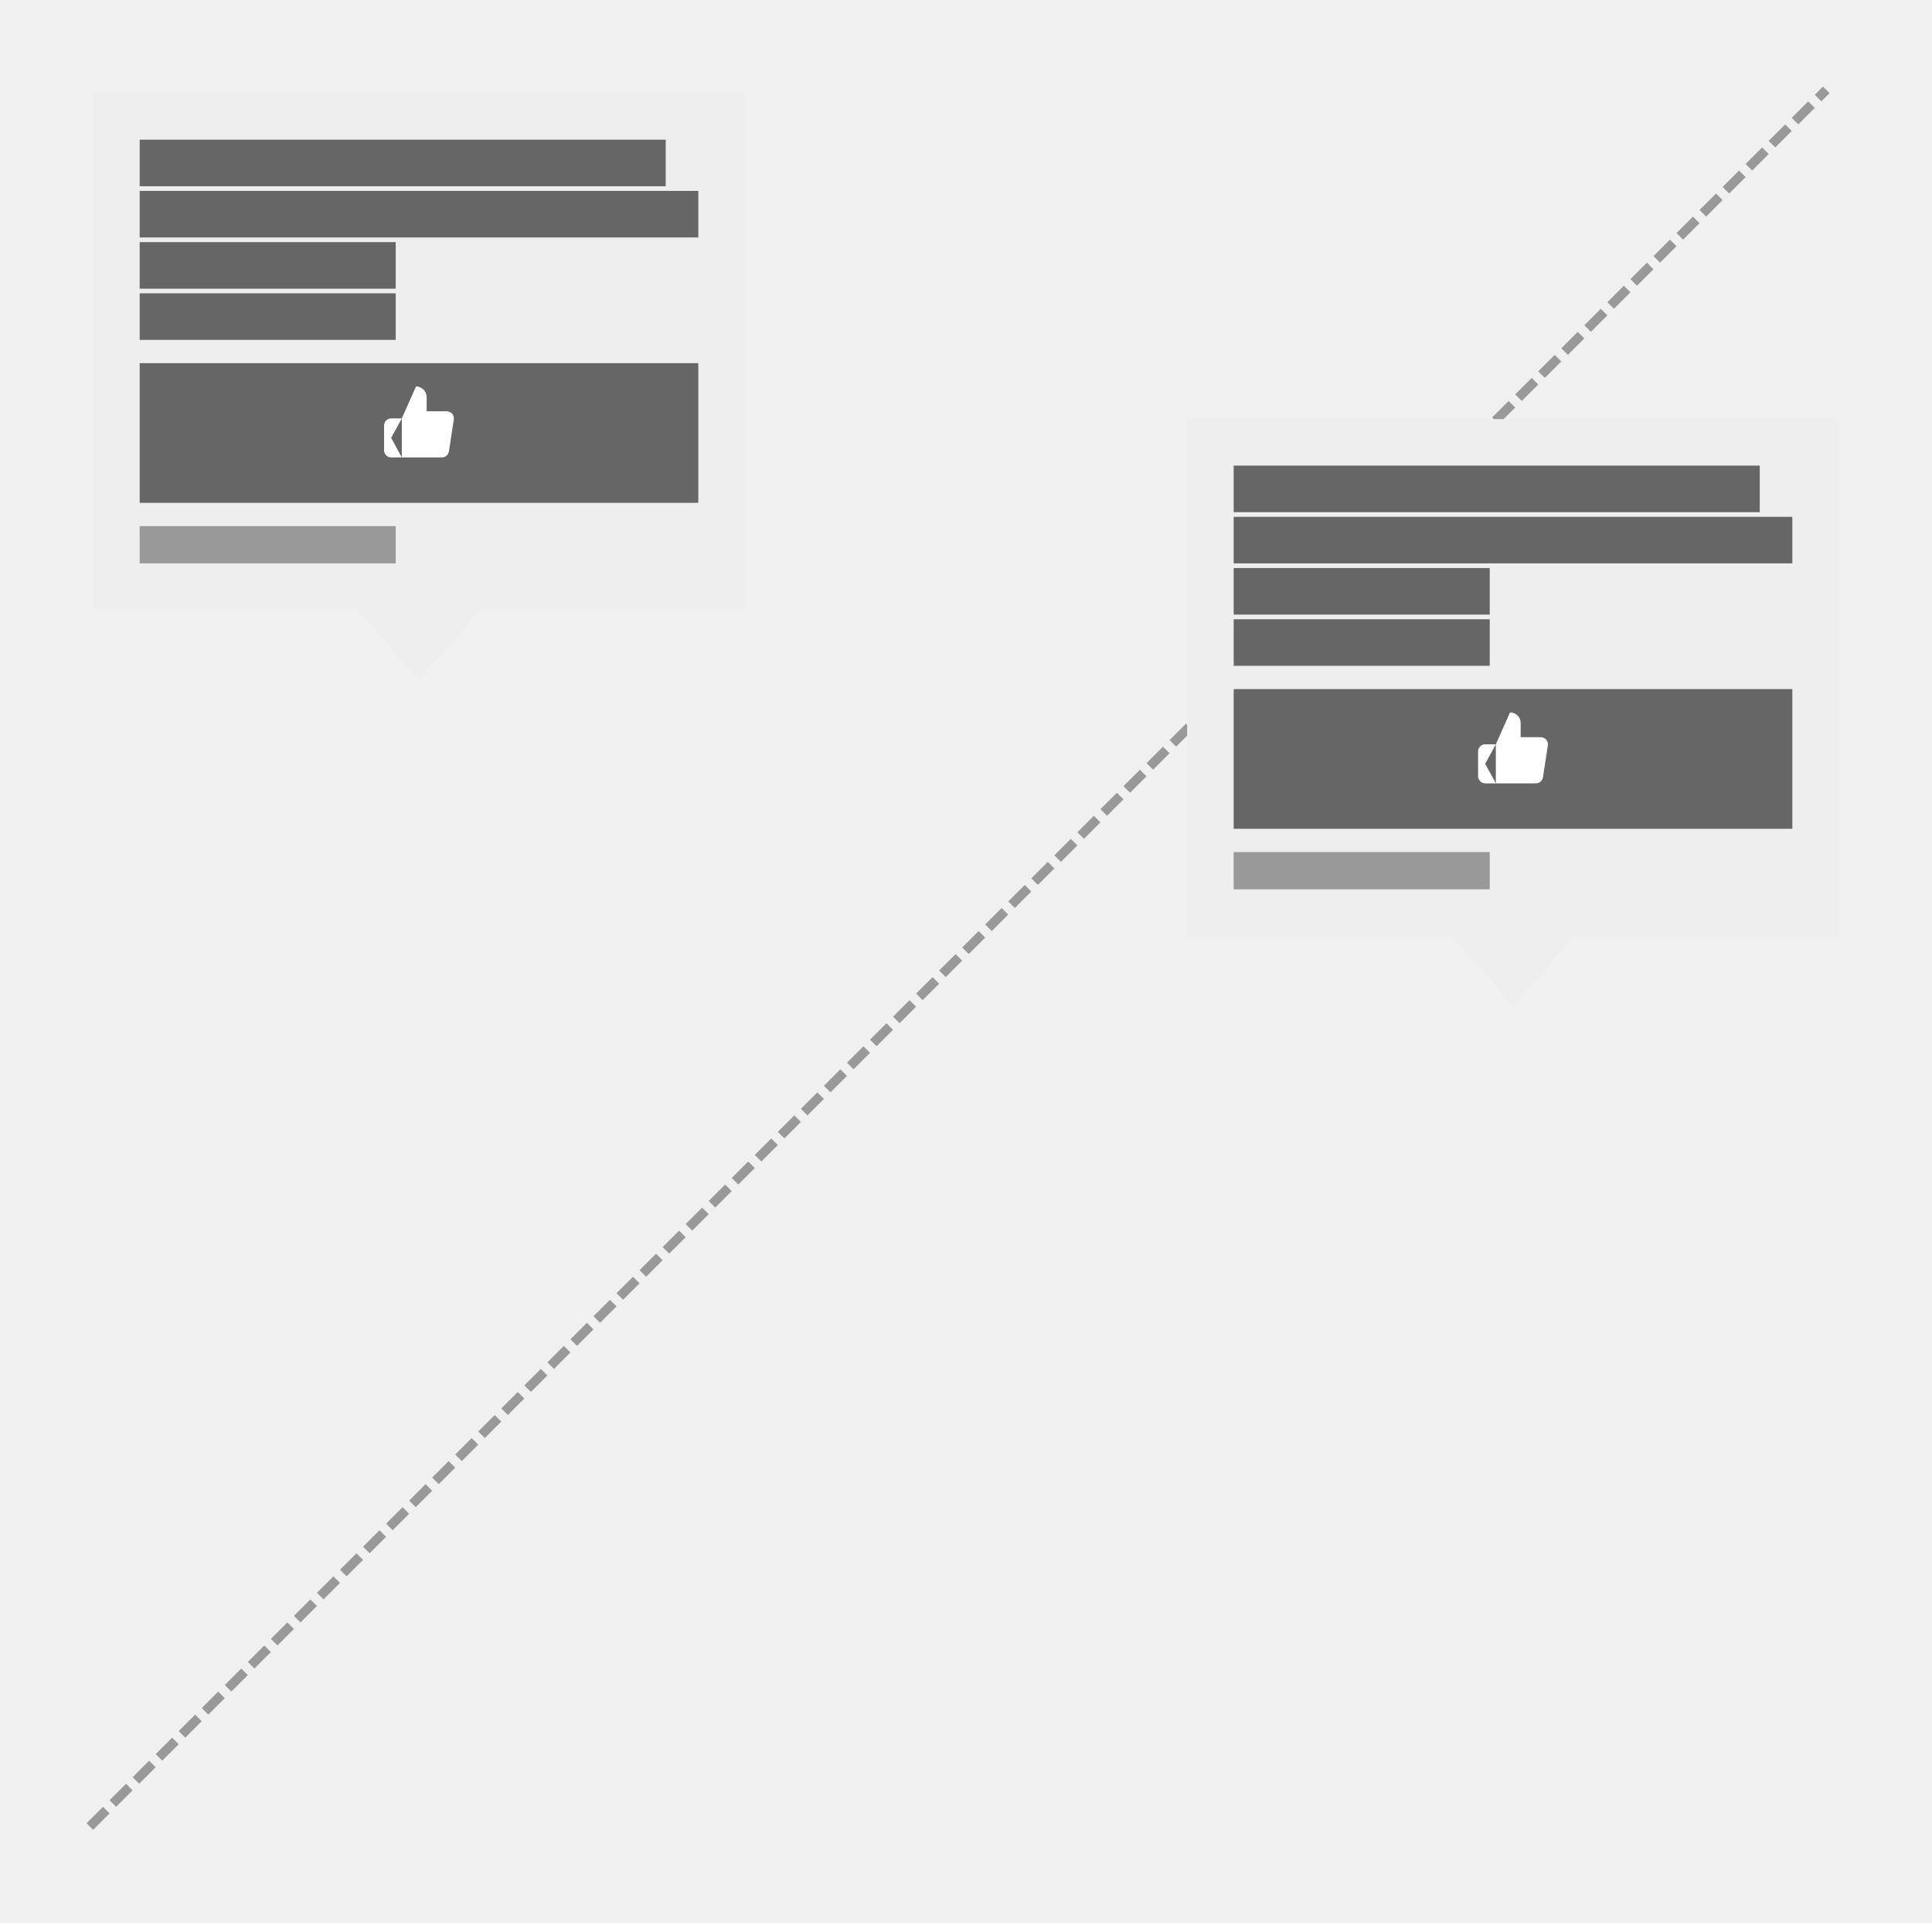
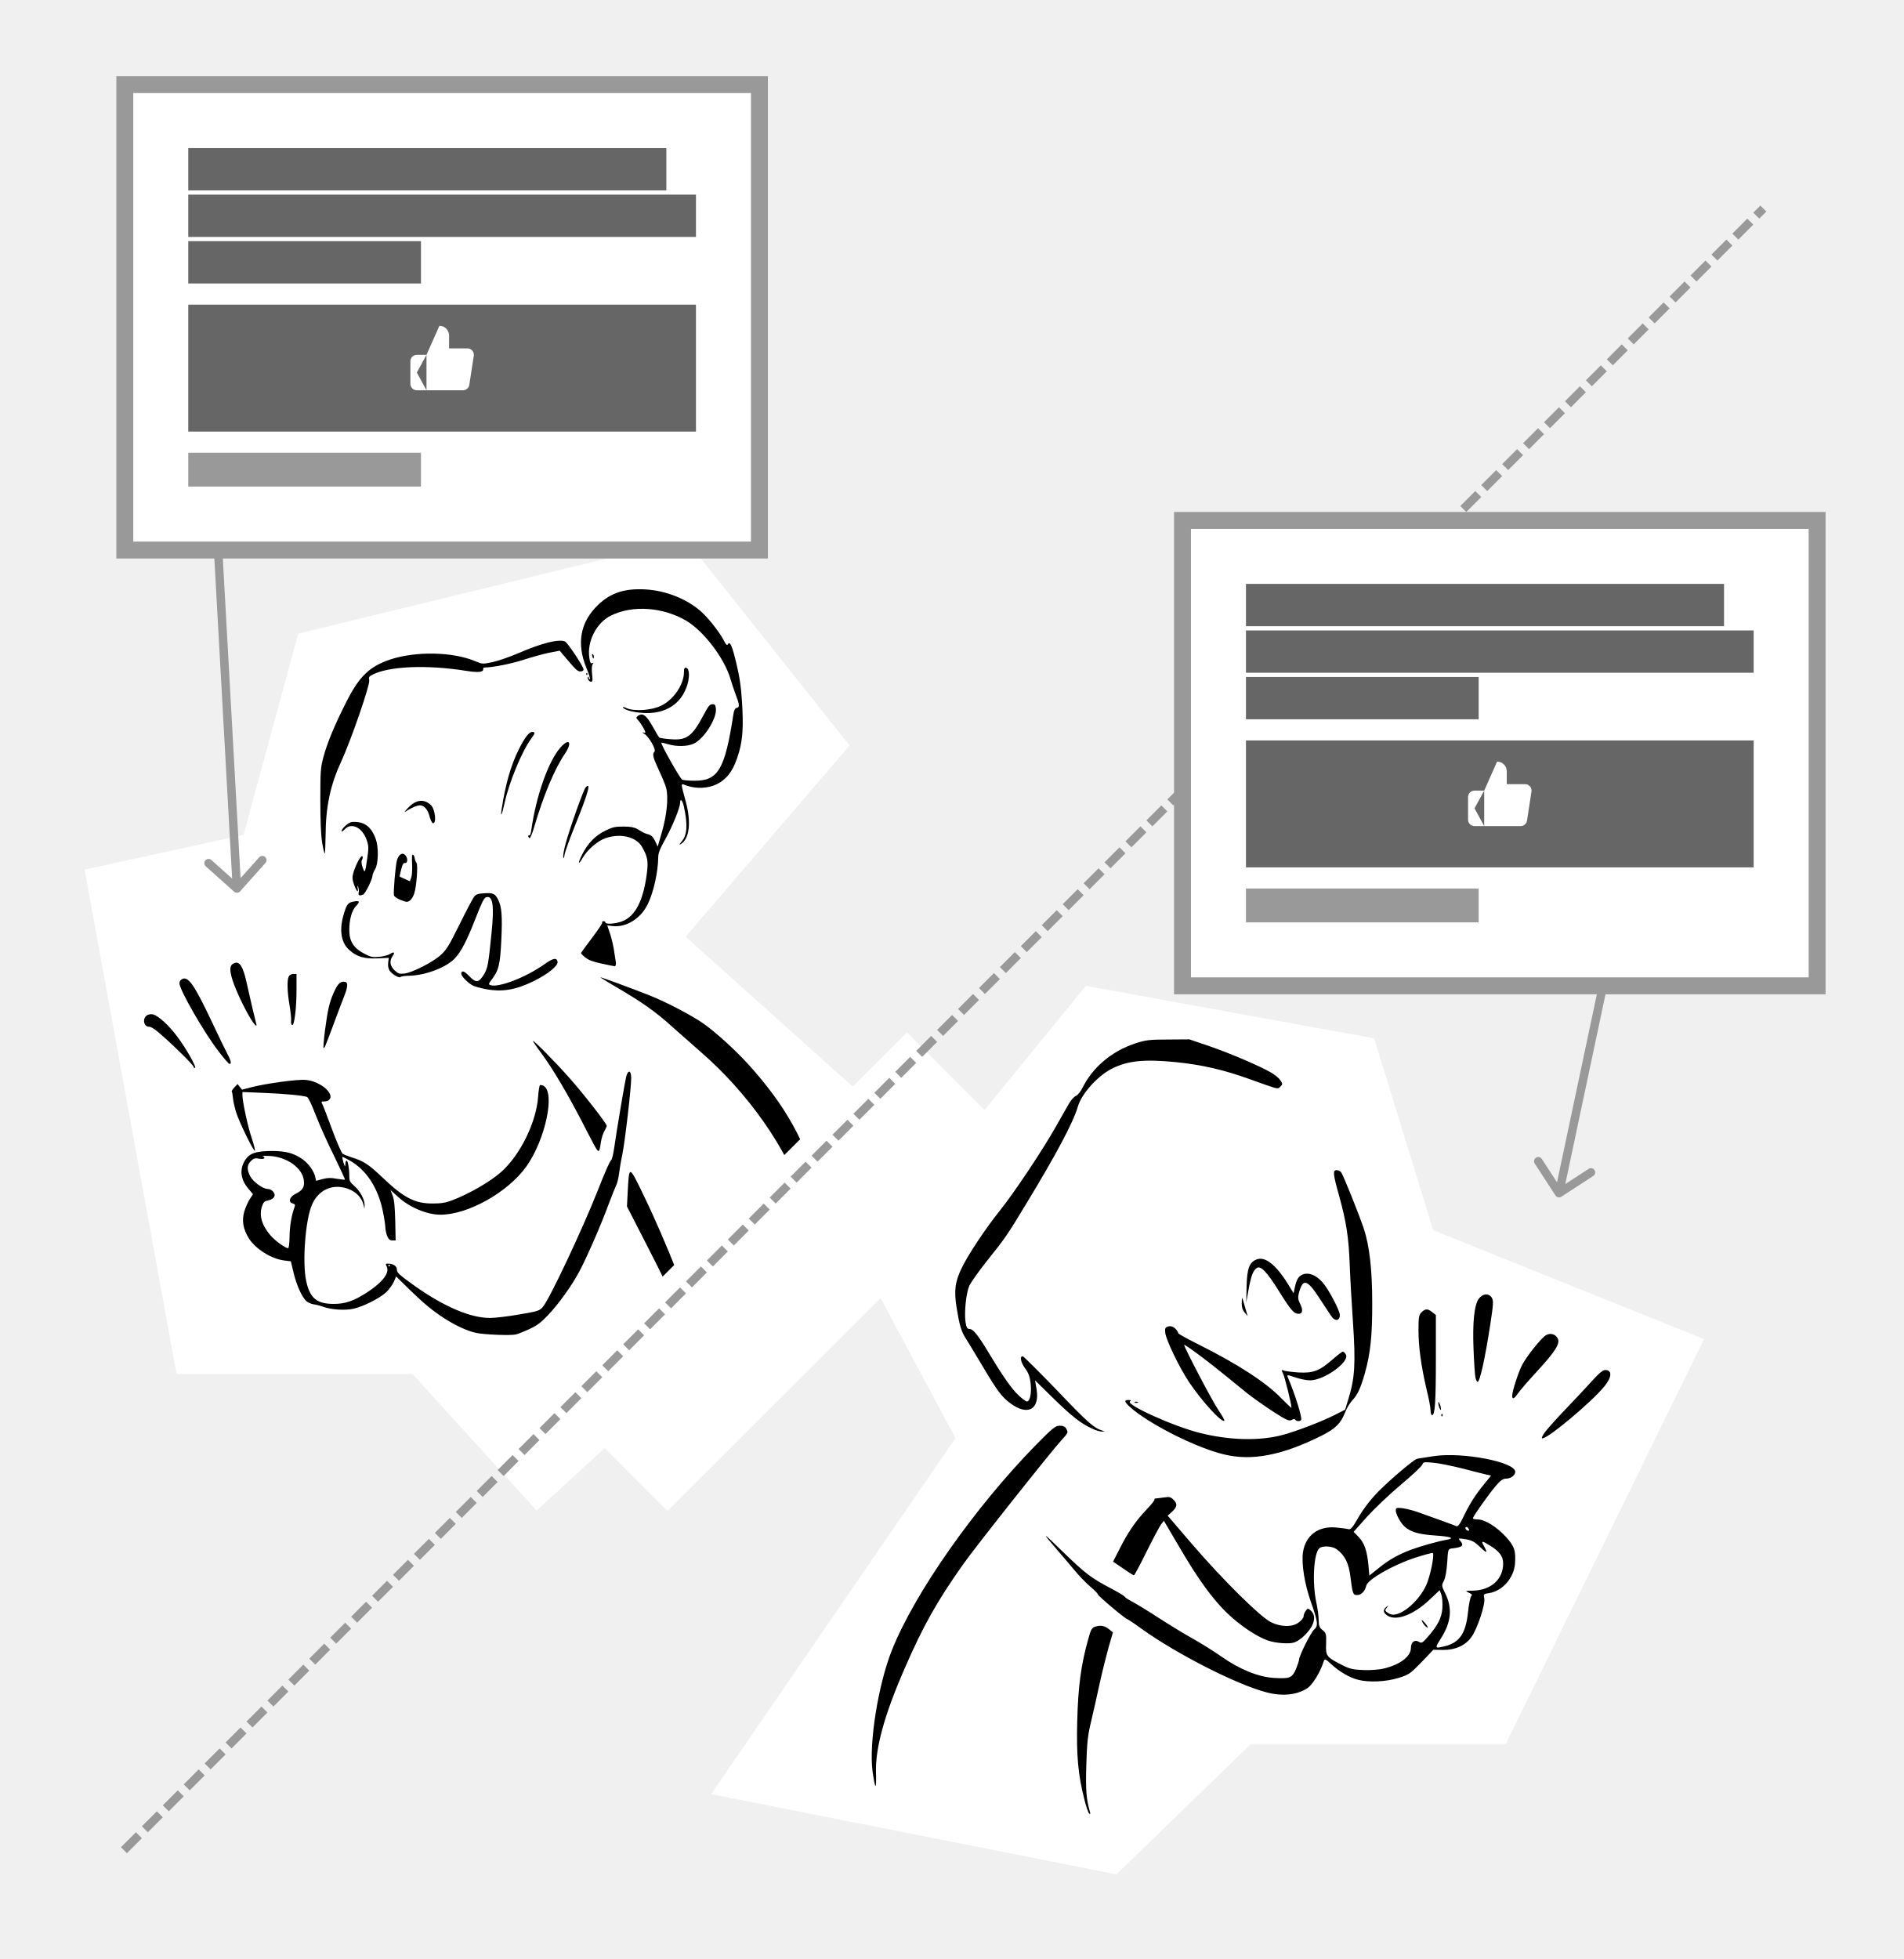
- <svg xmlns="http://www.w3.org/2000/svg" width="415" height="413" viewBox="0 0 415 413" fill="none">
+ <svg xmlns="http://www.w3.org/2000/svg" width="450" height="463" viewBox="0 0 450 463" fill="none">
  <g id="story1-4">
    <g id="Group 12">
-       <line id="Line 1" x1="19.293" y1="392.293" x2="392.293" y2="19.293" stroke="#999999" stroke-width="2" stroke-dasharray="5 2" />
+       <g id="Group 13">
+         <path id="Vector 6" d="M162.059 221.393L219 272.466L126.838 357L97.487 324.713H41.72L20 205.543L57.569 197.324L70.484 149.773L162.059 127.466L200.802 176.19L162.059 221.393Z" fill="white" />
+         <path id="Subtract" fill-rule="evenodd" clip-rule="evenodd" d="M164.467 320.648C163.007 314.958 160.177 308.538 152.936 294.39L148.189 285.14L148.372 281.611L148.38 281.459C148.533 278.596 148.614 277.092 148.999 277.01C149.425 276.919 150.223 278.566 151.904 282.036L151.992 282.219C157.378 293.264 163.676 309.299 165.654 316.845C166.475 320.07 166.81 323.538 166.323 324.025C165.867 324.451 165.076 323.021 164.467 320.648ZM112.529 315.019C110.491 314.593 107.722 313.315 105.014 311.581C102.093 309.664 100.389 308.264 96.677 304.674L93.635 301.692L93.087 302.94C92.783 303.64 91.961 304.735 91.292 305.404C89.831 306.804 85.845 308.812 83.502 309.329C81.494 309.755 78.33 309.542 76.474 308.873C75.713 308.599 74.648 308.325 74.101 308.264C73.523 308.173 72.762 307.838 72.397 307.504C71.332 306.5 70.085 303.731 69.385 300.779L68.746 298.102L67.255 297.919C64.091 297.554 60.226 295.09 58.675 292.443C57.427 290.313 57.153 288.426 57.731 286.357C58.036 285.384 58.614 284.045 59.04 283.406L59.8 282.25L58.705 280.941C56.788 278.69 56.545 276.195 58.066 274.004C59.1 272.513 60.591 272.057 64.273 272.027C67.59 272.027 69.567 272.574 71.575 274.035C72.945 275.008 74.283 276.895 74.527 278.234L74.709 279.085L76.261 278.659C77.478 278.355 78.239 278.325 79.608 278.599C80.612 278.751 81.464 278.872 81.525 278.781C81.586 278.72 80.429 276.225 78.969 273.213C77.478 270.231 75.531 265.88 74.648 263.598C73.644 260.982 72.853 259.339 72.549 259.247C71.362 258.882 67.163 258.487 62.387 258.304L57.305 258.091V258.882C57.305 260.373 58.553 266.154 59.466 268.893C59.983 270.384 60.318 271.783 60.257 271.966C60.105 272.483 56.545 265.272 55.815 262.899C55.449 261.742 55.115 260.191 55.054 259.46C54.993 258.73 54.871 258.091 54.78 258C54.689 257.909 54.963 257.483 55.389 257.026L56.149 256.205L56.666 256.874L57.214 257.544L59.405 256.965C62.782 256.083 70.328 255.049 72.245 255.231C74.77 255.444 77.539 257.148 78.056 258.791C78.33 259.613 77.722 260.312 76.748 260.312C75.957 260.312 75.865 260.373 76.17 260.921C76.352 261.225 77.387 263.933 78.482 266.915C79.578 269.866 80.703 272.452 80.977 272.665C81.251 272.848 82.225 273.244 83.137 273.548C85.998 274.43 87.093 275.16 90.47 278.355C95.49 283.132 98.077 284.471 102.336 284.44C104.345 284.44 105.349 284.258 106.9 283.68C111.008 282.098 115.785 279.329 118.432 277.016C122.935 273.031 126.769 265.272 127.195 259.156C127.286 257.787 127.499 256.57 127.621 256.479C127.773 256.387 128.138 256.479 128.473 256.631C131.302 258.152 128.899 269.379 124.426 275.678C120.045 281.793 110.643 287.088 104.101 287.088C100.906 287.088 96.768 285.353 94.03 282.828L92.296 281.246L92.813 282.584C93.178 283.528 93.33 285.14 93.421 288.548L93.513 293.173H92.722C92.144 293.173 91.87 292.929 91.505 292.108C91.292 291.53 91.079 290.617 91.079 290.069C91.079 289.522 90.805 287.757 90.47 286.175C89.344 280.728 86.606 276.53 82.711 274.309C81.768 273.761 80.947 273.365 80.916 273.426C80.855 273.487 80.977 274.096 81.19 274.765C81.525 275.83 81.586 275.891 81.616 275.16C81.647 274.674 81.768 274.309 81.92 274.309C82.225 274.309 82.559 276.104 82.559 277.929C82.559 279.116 82.711 279.39 83.746 280.303C85.115 281.459 86.21 283.528 86.18 284.836L86.15 285.718L85.937 284.806C85.389 282.584 83.35 280.941 80.673 280.576C77.691 280.15 75.013 281.733 73.736 284.745C72.184 288.274 71.423 298.315 72.366 302.727C73.249 306.834 74.861 308.173 78.908 308.173C81.677 308.173 83.716 307.443 86.88 305.374C90.501 303.001 92.174 300.749 91.383 299.289C91.109 298.741 91.139 298.65 91.657 298.65C92.965 298.65 93.817 299.228 93.817 300.08C93.817 300.81 94.365 301.297 98.016 303.913C104.984 308.842 111.221 311.52 115.876 311.49C117.032 311.49 120.136 311.124 122.722 310.668C127.195 309.907 127.469 309.816 128.29 308.903C129.842 307.169 137.661 290.556 141.313 281.307C143.169 276.59 144.081 274.552 144.507 274.126C144.69 273.913 144.994 272.544 145.207 271.083C145.816 266.763 147.702 255.688 148.006 254.471C148.463 252.736 149.193 252.949 149.193 254.805C149.193 257.148 147.733 269.745 147.094 272.878C146.759 274.4 146.424 276.499 146.303 277.503C146.181 278.507 145.877 279.664 145.664 280.09C145.451 280.515 144.66 282.493 143.899 284.501C142.134 289.37 138.513 297.615 136.87 300.627C135.045 304.005 132.093 308.112 129.568 310.79C127.864 312.585 126.982 313.254 125.156 314.106C123.909 314.684 122.448 315.262 121.961 315.384C120.775 315.688 114.477 315.445 112.529 315.019ZM193.494 296.55C193.22 295.79 192.612 293.355 192.125 291.165C191.638 288.974 190.634 285.414 189.934 283.284C185.948 271.327 176.79 258.274 165.502 248.507C163.828 247.046 160.786 244.369 158.777 242.574C154.883 239.044 151.566 236.732 145.603 233.263C143.564 232.046 141.891 231.042 141.891 230.981C141.891 230.86 149.102 233.507 153.574 235.271C157.408 236.793 163.767 240.109 166.384 241.996C169.214 244.004 173.838 248.203 176.82 251.489C185.705 261.286 190.603 270.11 193.524 281.611C195.259 288.366 196.171 296.216 195.563 298.589L195.35 299.289L194.65 298.619C194.255 298.254 193.737 297.311 193.494 296.55ZM138.939 267.767C134.497 259.034 130.755 252.645 127.56 248.385C126.586 247.077 125.886 246.012 125.978 246.012C126.343 246.012 131.454 251.215 134.649 254.836C138.057 258.669 143.412 265.576 143.412 266.093C143.412 266.246 143.138 266.824 142.834 267.371C142.53 267.919 142.165 269.045 142.043 269.866C141.739 272.087 141.586 272.392 141.069 271.692C140.826 271.388 139.883 269.623 138.939 267.767ZM45.743 252.128C45.743 251.763 41.484 247.503 38.35 244.764C36.768 243.334 35.764 242.665 35.246 242.665C33.877 242.665 33.603 240.566 34.851 239.896C35.185 239.714 35.764 239.653 36.159 239.744C37.437 240.079 39.871 242.27 41.91 245.008C44.039 247.838 46.595 252.402 46.078 252.402C45.895 252.402 45.743 252.28 45.743 252.128ZM51.616 248.416C48.147 243.913 42.397 233.872 42.397 232.351C42.397 232.016 42.67 231.59 43.035 231.407C44.496 230.616 45.987 232.807 50.338 242.057C51.798 245.16 53.35 248.355 53.776 249.146C54.628 250.728 54.78 251.61 54.172 251.428C53.989 251.337 52.802 249.998 51.616 248.416ZM76.809 243.578C77.448 238.77 77.843 236.945 78.817 234.754C79.699 232.716 80.308 232.016 81.221 232.016C82.316 232.016 82.346 232.959 81.312 235.545C80.794 236.884 79.699 239.744 78.908 241.904C76.839 247.442 76.687 247.807 76.474 247.685C76.383 247.625 76.535 245.769 76.809 243.578ZM68.807 241.235C68.867 240.748 68.685 239.105 68.441 237.614C67.894 234.48 67.802 231.62 68.259 230.768C68.441 230.434 68.898 230.19 69.324 230.19H70.085V233.994C70.085 238.345 69.567 242.452 69.05 242.27C68.867 242.209 68.746 241.752 68.807 241.235ZM58.888 240.17C57.062 236.945 55.267 232.959 54.719 230.829C54.202 228.76 54.385 227.939 55.541 227.574C56.666 227.239 57.458 228.547 58.218 231.925C59.192 236.306 60.348 241.235 60.531 241.844C60.926 243.061 60.074 242.209 58.888 240.17ZM114.659 233.75C113.472 233.507 112.195 233.142 111.769 232.929C110.582 232.32 109.03 230.738 109.03 230.129C109.03 229.308 109.73 229.46 110.734 230.525C112.529 232.411 113.138 232.351 114.416 230.251C115.298 228.699 115.42 228.06 116.18 220.515C116.85 213.973 116.485 211.569 114.903 212.056C114.416 212.208 113.838 213.364 112.529 216.742C110.339 222.371 108.969 224.987 107.448 226.57C105.379 228.699 100.541 230.525 96.708 230.616C95.704 230.616 94.791 230.768 94.699 230.89C94.426 231.286 92.691 230.282 92.113 229.43C91.778 228.912 91.657 228.273 91.748 227.513L91.9 226.387L89.192 226.509C85.998 226.63 84.324 226.113 82.529 224.501C80.551 222.705 80.125 219.693 81.312 215.859C82.012 213.608 82.285 213.334 83.655 213.06C85.024 212.817 85.145 213.121 84.111 214.186C83.137 215.22 82.559 217.35 82.559 219.845C82.559 222.553 83.624 224.166 86.363 225.535C87.61 226.174 88.127 226.296 89.618 226.144C90.592 226.052 91.748 225.748 92.174 225.474C93.148 224.835 93.421 225.079 92.783 225.991C91.992 227.117 92.174 228.304 93.269 229.338C94.121 230.129 94.426 230.221 95.551 230.099C97.377 229.916 102.276 227.421 104.132 225.748C105.531 224.501 106.079 223.588 108.604 218.507C110.186 215.312 111.738 212.36 112.042 211.965C112.529 211.356 112.925 211.204 114.507 211.113C116.546 210.991 117.002 211.204 117.732 212.604C118.584 214.277 118.767 216.498 118.493 222.158C118.219 228.06 117.884 229.338 116.15 231.62C115.481 232.503 115.45 232.655 115.876 232.807C117.763 233.537 124.304 231.012 128.747 227.847C130.755 226.417 131.637 226.265 131.789 227.33C131.911 228.273 129.507 230.221 126.191 231.864C121.84 233.994 118.706 234.511 114.659 233.75ZM142.256 227.756C140.248 227.33 139.152 226.935 138.392 226.326C137.814 225.87 137.327 225.383 137.327 225.292C137.327 225.17 138.483 223.557 139.913 221.701C141.343 219.815 142.438 218.172 142.347 218.02C142.256 217.837 142.378 217.715 142.621 217.715C142.895 217.715 143.108 217.868 143.108 218.02C143.108 218.415 144.629 218.415 146.303 217.989C149.862 217.107 151.962 213.425 152.875 206.579C153.27 203.506 153.088 202.502 151.749 200.159C150.38 197.786 146.729 196.873 143.138 198.09C141.313 198.699 138.848 200.798 137.753 202.715C136.597 204.663 136.505 204.115 137.631 201.894C138.939 199.307 140.674 197.512 143.077 196.326C144.812 195.474 145.39 195.352 147.367 195.352C148.98 195.352 149.923 195.535 150.562 195.9C151.049 196.174 151.688 196.539 151.931 196.691C152.175 196.843 152.783 197.086 153.301 197.208C153.97 197.421 154.396 197.847 154.852 198.79L155.461 200.099L156.495 196.508C157.621 192.522 158.017 188.476 157.469 186.285C157.286 185.555 156.495 183.638 155.735 182.025C154.335 179.013 154.122 178.222 154.7 177.644C155.157 177.187 153.331 174.023 152.266 173.415C151.84 173.171 151.718 173.019 151.992 173.11C152.297 173.202 152.54 173.202 152.54 173.11C152.54 172.745 151.505 170.95 150.897 170.311C150.288 169.611 150.288 169.581 150.806 169.185C151.931 168.364 152.814 169.064 154.426 171.985C155.096 173.202 155.735 174.267 155.887 174.358C156.009 174.419 157.074 174.601 158.291 174.693C162.246 175.058 163.554 174.145 166.262 169.064C167.418 166.873 167.753 166.447 168.392 166.447C169.031 166.447 169.122 166.599 169.214 167.603C169.396 169.916 166.354 174.662 163.98 175.757C162.459 176.457 159.873 176.488 157.865 175.879C157.043 175.636 156.343 175.484 156.313 175.514C156.069 175.757 160.786 184.094 161.242 184.277C161.577 184.399 162.824 184.52 164.041 184.52C169.761 184.581 171.343 181.934 173.382 168.607C173.534 167.786 173.747 167.39 174.173 167.299C174.873 167.116 174.812 166.599 173.838 164.013C173.534 163.191 172.956 161.487 172.591 160.27C171.161 155.493 166.293 149.134 162.246 146.731C156.739 143.475 149.528 142.958 144.416 145.483C140.978 147.157 138.696 151.629 139.304 155.493C139.457 156.619 139.609 156.863 139.974 156.741C140.369 156.589 140.369 156.619 140.096 156.954C139.883 157.228 139.822 158.019 139.943 159.266C140.126 160.818 140.065 161.122 139.67 161.122C139.213 161.122 138.696 160.27 139 159.966C139.092 159.875 139.152 159.966 139.152 160.149C139.152 160.362 139.274 160.514 139.426 160.514C139.578 160.514 139.213 159.327 138.605 157.867C136.201 151.994 137.175 146.944 141.434 142.897C144.386 140.098 147.672 139.033 152.54 139.307C157.591 139.58 162.794 141.741 166.11 144.905C167.844 146.579 170.248 149.682 171.161 151.508C171.617 152.39 171.83 152.603 172.043 152.268C172.53 151.447 173.047 152.573 174.051 156.802C174.812 159.966 175.147 162.187 175.39 165.991C175.725 171.619 175.573 174.51 174.721 177.613C173.534 181.843 172.013 184.064 169.366 185.372C167.358 186.346 164.558 186.468 162.307 185.676C162.16 185.624 162.028 185.572 161.909 185.525C161.566 185.39 161.342 185.302 161.233 185.378C161.03 185.52 161.221 186.227 161.768 188.247C161.873 188.638 161.992 189.077 162.124 189.571C163.402 194.378 162.946 198.212 160.968 199.46C160.451 199.764 160.481 199.673 161.12 198.881C162.429 197.36 162.581 194.926 161.668 190.727C161.333 189.145 160.755 188.537 160.755 189.723C160.755 190.849 158.93 195.352 157.256 198.334C155.978 200.616 155.583 201.62 155.583 202.594C155.552 206.001 154.487 210.9 153.118 213.669C151.475 217.076 148.037 219.237 144.812 218.872L143.534 218.72L144.234 220.788C144.599 221.914 145.025 223.801 145.177 224.926C145.283 225.581 145.379 226.226 145.447 226.681L145.447 226.682C145.495 227.008 145.529 227.236 145.542 227.3C145.664 227.847 145.542 228.365 145.298 228.365C145.177 228.365 143.808 228.091 142.256 227.756ZM94.517 212.634C93.817 212.33 93.178 211.874 93.117 211.63C92.935 210.869 93.482 204.571 93.817 203.354C94.213 201.955 95.095 201.376 95.764 202.076C96.434 202.715 96.403 204.084 95.734 203.963C95.369 203.902 95.125 204.267 94.821 205.514C94.578 206.397 94.426 207.157 94.486 207.188C94.505 207.197 94.572 207.227 94.673 207.274C94.897 207.376 95.294 207.556 95.734 207.766L96.89 208.283L97.194 207.431C97.377 206.975 97.468 205.545 97.407 204.237C97.316 202.624 97.377 201.924 97.59 201.985C97.772 202.046 97.986 202.411 98.016 202.837C98.077 203.232 98.259 203.719 98.442 203.932C98.837 204.45 98.442 209.652 97.894 211.235C97.438 212.452 96.829 213.121 96.099 213.151C95.947 213.151 95.217 212.908 94.517 212.634ZM84.78 210.961C84.872 210.565 84.811 209.987 84.659 209.652C84.446 209.166 84.415 209.226 84.537 209.896C84.811 211.235 84.202 210.626 83.655 208.983C83.259 207.857 83.229 207.34 83.502 206.336C83.989 204.571 85.267 202.137 85.602 202.35C85.815 202.472 85.784 202.746 85.602 203.141C85.359 203.567 85.389 204.084 85.724 205.028C86.241 206.519 86.302 206.336 86.819 202.776C87.154 200.464 87.154 199.977 86.697 198.608C85.693 195.595 83.076 194.287 81.494 195.991C81.068 196.447 80.734 196.63 80.734 196.447C80.734 195.808 82.468 194.287 83.229 194.257C86.089 194.105 87.762 195.352 88.827 198.334C89.527 200.312 89.436 204.084 88.675 205.423C88.31 206.001 88.036 206.732 88.036 207.005C88.036 207.766 86.332 211.235 85.845 211.417C84.963 211.782 84.628 211.63 84.78 210.961ZM133.676 199.46C134.619 195.9 137.935 186.589 138.422 186.102C139.791 184.642 139.031 187.441 135.958 195.017C134.71 198.09 133.584 201.194 133.463 201.924C133.31 202.867 133.219 203.05 133.128 202.563C133.067 202.168 133.31 200.768 133.676 199.46ZM76.139 199.094C75.865 197.421 75.713 194.013 75.713 189.115C75.713 182.238 75.774 181.447 76.444 178.922C77.326 175.605 79.151 171.193 82.012 165.595C84.993 159.784 87.367 157.532 92.174 155.889C98.29 153.85 107.144 154.033 112.438 156.315C113.959 156.954 114.051 156.984 116.363 156.498C117.671 156.224 120.501 155.25 122.631 154.337C128.047 151.994 132.002 150.99 133.523 151.599C134.132 151.812 137.935 157.562 137.935 158.232C137.935 158.506 137.631 158.688 137.205 158.688C136.475 158.688 136.171 158.384 133.006 154.642L132.306 153.79L129.933 154.246C128.625 154.489 125.886 155.25 123.817 155.919C120.805 156.893 116.515 157.745 114.416 157.775C114.294 157.775 114.203 157.958 114.203 158.201C114.203 158.901 112.986 158.993 110.095 158.536C100.846 157.076 91.9 157.441 88.006 159.479C87.215 159.875 87.123 160.057 87.275 160.757C87.488 161.853 83.016 174.845 80.612 180.078C78.056 185.585 76.991 190.727 76.961 197.391C76.93 199.825 76.839 201.772 76.748 201.711C76.626 201.65 76.352 200.464 76.139 199.094ZM124.852 197.604C124.852 197.421 124.974 197.36 125.126 197.451C125.278 197.543 125.491 196.965 125.582 196.174C126.708 188.08 129.69 179.682 132.58 176.549C134.649 174.297 135.288 175.544 133.493 178.192C131.059 181.782 128.503 187.867 126.221 195.595C125.795 197.056 125.308 198.182 125.156 198.09C124.974 197.969 124.852 197.756 124.852 197.604ZM101.515 192.887C101.119 191.336 100.237 190.332 99.263 190.332C98.594 190.332 97.073 190.971 95.947 191.762C95.46 192.066 95.643 191.792 96.373 191.001C98.29 188.993 100.115 188.719 101.819 190.24C102.884 191.214 103.249 194.835 102.276 194.531C102.063 194.439 101.728 193.709 101.515 192.887ZM118.554 191.336C119.466 185.342 120.744 180.9 122.631 177.096C124.03 174.327 125.035 172.989 125.795 172.989C126.556 172.989 126.525 173.262 125.582 174.54C123.391 177.461 120.288 184.977 119.223 189.967C118.675 192.522 118.249 193.405 118.554 191.336ZM149.132 168.09C148.341 167.907 147.55 167.573 147.337 167.329C147.063 166.995 147.246 166.995 148.159 167.39C150.015 168.181 154.092 167.877 156.282 166.782C159.234 165.352 161.668 161.761 161.668 158.81C161.668 157.958 161.79 157.745 162.185 157.836C163.037 157.988 163.068 160.331 162.246 162.492C160.39 167.451 155.522 169.52 149.132 168.09ZM138.635 159.084C138.757 158.992 138.848 159.084 138.848 159.297C138.848 159.51 138.757 159.601 138.635 159.51C138.544 159.388 138.544 159.205 138.635 159.084ZM139.974 155.037C139.883 154.702 139.943 154.489 140.096 154.611C140.248 154.702 140.369 154.976 140.369 155.22C140.369 155.828 140.156 155.737 139.974 155.037ZM92.204 299.045C92.083 298.954 91.9 298.954 91.778 299.045C91.687 299.167 91.778 299.258 91.992 299.258C92.204 299.258 92.296 299.167 92.204 299.045ZM69.659 285.171C68.959 286.966 68.472 289.735 68.442 292.169C68.411 293.934 68.289 294.998 68.076 294.998C67.437 294.998 65.003 293.234 63.938 291.986C61.869 289.552 61.2 287.27 61.93 285.11C62.265 284.106 62.508 283.893 63.36 283.71C64.882 283.406 65.368 282.402 64.425 281.489C64.182 281.215 63.664 281.002 63.269 281.002C62.143 281.002 59.831 279.329 59.131 277.99C58.309 276.377 58.37 275.343 59.283 274.43C59.953 273.761 60.226 273.67 61.261 273.852C62.417 274.035 62.965 273.67 62.082 273.274C61.9 273.183 62.66 273.152 63.817 273.213C67.863 273.457 71.514 276.073 71.819 278.994C72.001 280.637 71.575 281.307 69.689 282.25C68.381 282.95 68.107 284.167 69.202 284.44C69.689 284.562 69.811 284.775 69.659 285.171Z" fill="black" />
+       </g>
+       <g id="Frame 22">
+         <rect width="120" height="40" transform="translate(129.5 328.802) rotate(-44.9654)" fill="white" />
+         <g id="ok">
+           <path id="Vector" d="M183.953 296.088L181.798 293.931C181.37 293.502 180.789 293.261 180.182 293.261C179.576 293.26 178.994 293.501 178.565 293.929L181.255 300.936L182.6 305.518L187.179 306.868L193.262 300.793C193.525 300.536 193.686 300.193 193.716 299.826C193.746 299.46 193.642 299.095 193.425 298.799L189.322 293.203C189.191 293.025 189.023 292.877 188.829 292.771C188.636 292.664 188.421 292.601 188.201 292.585C187.98 292.57 187.759 292.603 187.553 292.681C187.346 292.759 187.159 292.882 187.005 293.04L183.953 296.088ZM187.179 306.868L185.562 308.483C185.276 308.769 184.888 308.929 184.484 308.929C184.08 308.929 183.692 308.768 183.406 308.482L179.636 304.707C179.351 304.421 179.19 304.034 179.191 303.629C179.191 303.225 179.352 302.838 179.638 302.552L181.255 300.936" fill="white" />
+         </g>
+       </g>
+       <path id="Line 3" d="M55.333 210.745C55.745 211.114 56.377 211.078 56.745 210.667L62.746 203.959C63.114 203.548 63.079 202.916 62.668 202.547C62.256 202.179 61.624 202.214 61.256 202.626L55.922 208.588L49.959 203.254C49.548 202.886 48.916 202.921 48.547 203.332C48.179 203.744 48.214 204.376 48.626 204.744L55.333 210.745ZM49.991 119.91L55.002 210.055L56.998 209.944L51.988 119.799L49.991 119.91Z" fill="#999999" />
+       <g id="Group 14">
+         <path id="Vector 7" d="M225.835 339.898L168.093 424.024L263.898 443L295.618 412.215H355.886L402.762 316.494L338.757 290.753L324.8 245.414L256.648 233L203.515 298.151L225.835 339.898Z" fill="white" />
+         <path id="Subtract_2" fill-rule="evenodd" clip-rule="evenodd" d="M256.335 425.405C254.799 419.401 254.405 414.899 254.62 406.643C254.834 398.567 255.513 393.564 257.121 387.739C257.872 384.987 258.051 384.666 259.015 384.415C260.266 384.058 261.231 384.272 262.267 385.166L263.054 385.809L262.017 389.383C261.481 391.348 260.516 395.172 259.909 397.924C259.337 400.64 258.408 404.678 257.908 406.822C257.121 410.038 256.907 411.932 256.764 417.186C256.585 423.082 256.764 425.226 257.586 428.085C257.765 428.729 257.729 428.872 257.443 428.621C257.229 428.443 256.728 426.978 256.335 425.405ZM206.233 418.615C205.375 411.932 207.555 398.21 210.807 390.026C216.203 376.482 230.355 356.327 244.864 341.496C248.759 337.529 249.474 336.957 250.474 336.957C251.261 336.957 251.761 337.172 252.011 337.636C252.193 337.988 252.309 338.211 252.309 338.434C252.308 338.824 251.952 339.213 250.975 340.281L250.975 340.281C248.509 342.961 230.248 365.975 227.567 369.835C221.456 378.483 218.133 384.415 213.88 394.207C209.02 405.285 206.84 413.255 207.055 419.116C207.126 420.867 207.055 422.225 206.912 422.082C206.769 421.939 206.483 420.402 206.233 418.615ZM299.433 399.996C292.429 398.21 278.206 390.955 269.915 385.023C268.164 383.736 266.592 382.7 266.484 382.7C266.091 382.7 259.516 377.197 259.48 376.804C259.48 376.625 258.694 375.803 257.729 375.017C256.8 374.23 255.084 372.479 253.941 371.086L253.797 370.915C252.644 369.545 250.854 367.419 249.688 366.083C246.007 361.83 246.329 361.973 251.296 366.833C256.55 371.908 257.836 372.908 262.589 375.41C264.34 376.339 265.841 377.232 265.877 377.411C265.948 377.59 266.699 378.054 267.485 378.483C268.307 378.876 271.166 380.627 273.81 382.343C276.455 384.058 280.171 386.309 282.03 387.346C283.888 388.382 286.926 390.276 288.748 391.563C293.108 394.6 297.396 396.316 301.042 396.566C304.901 396.78 305.366 396.602 306.295 394.529C306.688 393.564 307.045 392.528 307.045 392.277C307.045 391.384 309.868 385.738 310.619 385.13C311.62 384.308 311.512 383.308 309.904 378.769C308.368 374.481 307.581 369.585 307.974 366.869C308.582 362.902 311.548 360.651 315.694 361.008C316.944 361.115 318.267 361.294 318.66 361.401C319.267 361.58 319.66 361.115 321.161 358.506C322.305 356.541 323.984 354.361 325.807 352.503C328.559 349.715 334.277 344.855 334.956 344.784C335.027 344.769 335.109 344.755 335.192 344.741L335.193 344.741C335.317 344.719 335.442 344.698 335.527 344.676C335.706 344.641 337.243 344.391 338.958 344.14C345.748 343.14 358.148 345.534 358.148 347.857C358.148 348.679 357.076 349.465 356.004 349.465C355.218 349.465 354.646 349.894 353.431 351.323C351.644 353.468 348.142 358.435 348.142 358.828C348.142 359.007 348.678 359.114 349.286 359.114C350.965 359.114 353.789 360.865 355.933 363.224C357.97 365.439 358.327 366.547 358.077 369.692C357.791 372.98 355.111 376.017 352.002 376.518C350.68 376.696 350.608 376.768 350.823 377.733C351.144 379.091 349.179 385.023 347.785 386.917C346.355 388.918 343.961 389.99 341.066 389.955L338.779 389.919L335.992 392.849C333.383 395.529 333.026 395.815 330.56 396.566C327.594 397.495 323.484 397.674 320.947 396.995C318.91 396.459 316.587 395.101 314.657 393.314C313.299 392.063 313.12 391.992 312.906 392.563C312.12 395.136 310.262 398.174 309.011 398.996C306.545 400.604 303.15 400.961 299.433 399.996ZM299.612 387.703C296.932 386.738 293.144 384.201 290.106 381.306C286.64 377.983 283.138 373.158 278.849 365.797L275.097 359.436L274.454 360.258C274.096 360.722 272.56 363.617 271.023 366.69C269.522 369.763 268.164 372.301 268.021 372.301C267.878 372.336 266.735 371.586 265.448 370.693L263.089 369.084L264.59 366.154C266.52 362.259 268.486 359.4 271.023 356.755C272.166 355.576 272.988 354.504 272.881 354.361C272.738 354.254 272.953 354.147 273.31 354.147C273.703 354.111 274.561 354.004 275.311 353.896C276.348 353.718 276.741 353.825 277.348 354.432C278.349 355.433 278.277 356.112 277.062 357.256L275.99 358.221L281.815 365.01C289.034 373.409 297.933 382.2 300.434 383.415C302.828 384.558 305.401 384.594 306.938 383.486C307.581 383.022 308.117 382.378 308.117 382.021C308.117 381.699 308.332 381.092 308.618 380.735C309.118 380.056 309.154 380.056 309.868 380.699C310.941 381.664 310.833 383.379 309.583 385.094C308.582 386.488 307.117 387.739 305.973 388.168C304.794 388.597 301.542 388.382 299.612 387.703ZM289.32 343.747C282.566 342.139 271.202 336.35 266.913 332.383C265.734 331.275 265.698 330.882 266.735 330.882C267.342 330.882 267.414 330.989 267.092 331.204C265.913 331.918 277.313 337.1 283.638 338.673C290.571 340.424 297.754 340.602 303.186 339.137C306.616 338.208 312.549 335.921 315.622 334.349L317.945 333.169L318.731 330.561C320.232 325.772 320.446 322.162 319.803 312.728C319.482 308.082 319.124 301.757 319.017 298.719C318.767 292.322 318.231 288.856 316.515 282.602C315.05 277.385 314.979 276.563 315.944 276.563C316.301 276.563 316.766 276.777 316.98 277.027C317.445 277.599 321.304 287.176 322.376 290.464C323.699 294.467 324.342 300.113 324.342 307.832C324.377 315.658 323.913 320.018 322.555 324.735C321.519 328.273 320.911 329.596 319.553 331.061C319.017 331.668 318.302 332.848 317.981 333.705C316.944 336.386 315.729 337.601 312.442 339.28C303.079 343.962 295.896 345.355 289.32 343.747ZM365.189 338.458C365.725 337.744 367.833 335.349 369.906 333.205C372.014 331.025 374.837 327.987 376.231 326.451C378.268 324.235 378.947 323.699 379.626 323.806C381.056 323.985 380.948 325.486 379.304 327.559C376.303 331.311 365.403 340.424 364.474 339.923C364.331 339.852 364.653 339.173 365.189 338.458ZM258.194 337.672C255.513 336.457 253.369 334.777 248.938 330.453L244.649 326.236L245.007 328.345C245.793 333.134 242.898 334.706 238.824 331.668C236.752 330.132 235.751 328.774 232.32 323.02C231.915 322.345 231.511 321.669 231.121 321.017C229.755 318.735 228.572 316.758 228.211 316.23C227.174 314.586 226.781 313.193 226.102 309.047C225.459 304.973 225.745 302.865 227.353 299.613C228.89 296.432 232.892 290.428 236.287 286.176C239.718 281.887 246.258 272.096 249.51 266.378L250.127 265.288L250.128 265.287C251.165 263.456 252.202 261.625 252.619 260.91C253.083 260.052 253.869 259.195 254.298 259.016C254.763 258.802 255.442 257.944 255.835 257.158C258.194 252.333 262.732 248.474 268.2 246.651C270.808 245.794 271.666 245.686 276.133 245.686L281.136 245.651L285.961 247.294C291 249.046 297.754 251.94 300.47 253.513C301.327 254.013 302.328 254.835 302.65 255.335C303.186 256.157 303.186 256.264 302.65 256.8C302.623 256.829 302.597 256.856 302.573 256.882C302.482 256.981 302.407 257.062 302.317 257.119C301.884 257.393 301.1 257.11 296.565 255.475L295.681 255.157C289.249 252.834 284.174 251.654 277.741 251.011C270.38 250.296 266.484 250.689 262.732 252.619C259.373 254.335 255.62 258.551 254.763 261.553C253.691 265.234 249.688 272.775 242.612 284.425C238.11 291.858 237.645 292.573 233.285 298.005C231.32 300.47 229.461 303.115 229.104 303.901C228.354 305.616 227.889 310.155 228.211 312.442C228.425 313.729 228.604 314.086 229.14 314.086C229.997 314.086 231.141 315.515 233.464 319.339C236.93 325.129 239.146 328.309 240.754 329.774C241.612 330.596 242.505 331.239 242.72 331.239C243.434 331.239 243.863 329.31 243.613 327.058C243.434 325.414 243.113 324.521 242.362 323.485C241.254 322.055 240.933 320.376 241.79 320.59C242.041 320.661 245.686 324.307 249.903 328.666C256.978 336.1 258.515 337.458 260.409 338.065L261.124 338.315L260.409 338.351C260.016 338.351 259.015 338.065 258.194 337.672ZM306.152 335.528C306.009 335.313 305.687 335.349 305.294 335.599C304.722 335.921 304.043 335.635 300.934 333.634C298.897 332.312 296.074 330.31 294.68 329.203C287.605 323.413 285.175 321.519 282.637 319.661C281.136 318.553 279.886 317.731 279.886 317.838C279.886 318.446 286.604 331.275 287.998 333.276C288.855 334.563 289.499 335.671 289.391 335.778C288.82 336.35 284.138 331.239 281.101 326.737C278.742 323.199 275.561 316.623 275.419 314.944C275.311 313.907 275.419 313.693 276.205 313.478C277.098 313.264 278.099 313.979 278.528 315.122C278.599 315.301 280.743 316.48 283.316 317.767C292.608 322.413 299.29 326.772 302.828 330.453C304.186 331.811 305.258 332.848 305.258 332.705C305.258 331.847 303.686 325.522 303.293 324.7C302.828 323.735 302.828 323.699 303.4 323.914C303.722 324.056 305.33 324.271 306.938 324.378C310.44 324.557 311.87 324.021 315.05 321.233C316.194 320.233 317.23 319.446 317.409 319.446C317.588 319.446 317.909 319.768 318.124 320.161C319.053 321.877 312.978 326.236 309.654 326.236C308.796 326.236 307.188 325.915 306.116 325.522C304.294 324.914 304.151 324.878 304.365 325.45C306.152 329.631 307.832 335.099 307.546 335.599C307.295 335.992 306.402 335.957 306.152 335.528ZM340.745 334.206C340.888 334.098 340.995 334.206 340.995 334.456C340.995 334.706 340.888 334.813 340.745 334.706C340.638 334.563 340.638 334.349 340.745 334.206ZM338.136 333.384C338.136 332.776 337.743 330.561 337.207 328.452C335.92 322.949 335.277 318.339 335.277 314.372C335.277 311.334 335.384 310.762 335.992 310.155C336.885 309.262 337.457 309.262 338.529 310.119L339.387 310.798V321.305C339.387 331.525 339.172 334.456 338.493 334.456C338.279 334.456 338.136 333.955 338.136 333.384ZM339.959 331.597C339.959 331.275 340.102 331.311 340.28 331.776C340.459 332.169 340.602 332.74 340.602 333.026C340.602 333.348 340.459 333.312 340.28 332.848C340.102 332.455 339.959 331.883 339.959 331.597ZM268.2 331.382C268.307 331.275 268.629 331.239 268.879 331.347C269.165 331.454 269.057 331.561 268.664 331.561C268.271 331.597 268.057 331.49 268.2 331.382ZM357.434 329.846C357.434 328.809 358.827 324.485 359.757 322.627C360.864 320.519 364.367 316.123 365.439 315.551C366.511 314.944 367.726 315.337 368.226 316.409C368.762 317.624 367.547 319.482 363.223 324.199C361.258 326.308 359.292 328.595 358.827 329.274C357.863 330.668 357.434 330.846 357.434 329.846ZM348.714 325.45C348.607 324.807 348.392 321.769 348.285 318.732C348.035 312.585 348.464 308.368 349.536 306.939C350.429 305.724 351.859 305.581 352.574 306.653C353.038 307.403 353.002 308.047 352.252 313.014C351.001 321.162 349.786 326.594 349.25 326.594C349.071 326.594 348.821 326.058 348.714 325.45ZM313.138 308.755L313.138 308.754L313.137 308.754L313.109 308.711C312.76 308.179 312.384 307.609 312.013 307.046C308.975 302.329 307.974 302.043 307.01 305.581C306.759 306.617 306.795 307.153 307.224 307.975C308.046 309.583 307.939 310.512 306.938 310.512C305.83 310.512 305.116 309.655 302.292 305.152C299.505 300.649 298.004 299.112 297.111 299.648C296.217 300.22 295.717 301.435 295.109 304.794L294.573 307.832L294.645 304.08C294.752 299.827 295.288 298.362 296.968 297.683C299.005 296.825 301.649 298.934 304.579 303.722L305.759 305.652L306.045 304.294C306.438 302.4 306.938 301.578 308.01 301.185C309.368 300.685 311.048 301.364 312.549 303.008C313.942 304.544 316.694 309.726 316.694 310.798C316.694 312.156 315.586 312.371 314.729 311.156C314.511 310.841 313.885 309.89 313.138 308.755ZM293.501 307.868C293.536 306.292 293.537 306.295 294.276 308.917L294.323 309.083L294.895 311.048L294.18 310.191C293.716 309.655 293.465 308.868 293.501 307.868ZM327.237 394.314C331.06 393.349 333.49 391.455 333.49 389.454C333.49 388.132 334.384 387.417 335.349 388.025C335.992 388.418 336.206 388.311 337.278 387.096C339.816 384.237 340.781 382.378 340.924 380.055C340.995 378.84 340.888 377.411 340.673 376.839L340.28 375.839L337.85 378.126C334.098 381.664 330.024 383.2 327.951 381.842C326.915 381.163 326.808 380.484 327.665 379.805C328.273 379.341 328.273 379.377 327.773 379.984C327.308 380.556 327.344 380.699 327.951 381.128C328.309 381.413 328.916 381.628 329.274 381.628C331.632 381.628 335.42 378.269 337.064 374.731C338.029 372.694 339.101 367.476 338.672 367.047C338.565 366.94 336.635 367.476 334.384 368.191C329.131 369.942 323.341 373.266 322.948 374.731C322.627 376.089 321.769 376.982 320.768 376.982C319.803 376.982 319.696 376.696 319.196 372.694C318.803 369.478 317.909 367.619 315.944 366.154C314.872 365.404 312.656 365.261 311.87 365.904C310.512 367.012 310.119 373.98 311.119 378.698C311.441 380.127 311.691 382.057 311.691 382.95C311.691 384.272 311.87 384.701 312.62 385.273C313.442 385.952 313.514 386.202 313.442 388.525C313.335 391.42 313.514 391.634 317.23 393.528C318.981 394.422 319.875 394.636 322.233 394.707C323.949 394.779 325.95 394.636 327.237 394.314ZM336.421 383.736C335.706 382.593 336.063 382.664 336.993 383.808C337.457 384.38 337.6 384.773 337.35 384.666C337.1 384.558 336.671 384.129 336.421 383.736ZM346.999 380.913C346.498 385.881 345.069 388.096 341.817 388.99C339.065 389.704 339.03 389.669 340.638 387.131C343.032 383.343 343.318 380.055 341.603 376.589C340.709 374.802 340.709 374.659 341.281 373.623C341.638 372.944 341.924 371.264 342.067 369.299C342.246 366.19 342.282 366.083 343.139 365.975C345.712 365.689 346.141 365.296 345.105 364.117C344.604 363.545 344.676 363.51 346.427 363.795C347.928 364.046 348.571 364.403 349.822 365.618C351.394 367.155 351.716 367.155 350.823 365.546C350.001 364.117 350.179 364.046 352.073 365.225C354.432 366.654 355.29 367.834 355.29 369.513C355.29 373.266 352.431 375.839 348.142 375.946L348.134 375.946C346.284 375.982 346.25 375.982 347.142 376.41C347.892 376.732 348.035 376.946 347.749 377.232C347.535 377.447 347.177 379.126 346.999 380.913ZM325.95 370.55C328.344 368.62 330.381 367.476 333.526 366.261C335.742 365.439 339.816 364.296 341.817 363.938C344.033 363.581 343.032 363.152 339.137 362.902C334.384 362.58 332.347 361.723 330.953 359.507C330.381 358.614 329.917 357.542 329.917 357.077C329.917 356.326 330.024 356.291 331.596 356.469C332.561 356.612 334.205 357.041 335.277 357.434C335.902 357.663 336.951 358.038 338.071 358.438C338.874 358.725 339.713 359.024 340.459 359.293C340.971 359.481 341.479 359.665 341.95 359.837L341.95 359.837C343.09 360.251 344.009 360.585 344.211 360.686C344.604 360.865 345.069 360.257 345.927 358.435C347.428 355.326 348.643 353.432 350.751 350.823L352.431 348.75L351.43 348.536C351.264 348.492 350.906 348.403 350.416 348.281L350.416 348.281C349.322 348.01 347.571 347.575 345.819 347.106C343.246 346.463 340.102 345.82 338.815 345.713C336.671 345.498 336.385 345.534 336.206 346.106C336.099 346.499 333.812 348.643 331.132 350.895C328.451 353.146 324.842 356.577 323.091 358.506L319.946 362.044L321.126 363.259C322.483 364.653 323.127 366.511 323.448 369.942L323.663 372.372L325.95 370.55ZM346.677 360.901C346.856 360.901 347.07 361.151 347.177 361.401C347.32 361.758 347.213 361.866 346.856 361.723C346.32 361.508 346.177 360.901 346.677 360.901Z" fill="black" />
+       </g>
+       <line id="Line 1" x1="29.292" y1="437.293" x2="416.792" y2="49.293" stroke="#999999" stroke-width="2" stroke-dasharray="5 2" />
+       <path id="Line 2" d="M381.978 223.207C382.093 222.667 381.748 222.136 381.207 222.022C380.667 221.907 380.136 222.252 380.022 222.793L381.978 223.207ZM367.662 282.545C367.963 283.008 368.582 283.139 369.045 282.838L376.59 277.932C377.053 277.63 377.184 277.011 376.883 276.548C376.582 276.085 375.963 275.954 375.5 276.255L368.793 280.616L364.432 273.91C364.13 273.447 363.511 273.316 363.048 273.617C362.585 273.918 362.454 274.537 362.755 275L367.662 282.545ZM380.022 222.793L367.522 281.793L369.478 282.207L381.978 223.207L380.022 222.793Z" fill="#999999" />
      <g id="survey-1">
-         <g id="Frame 12" clip-path="url(#clip0)">
-           <rect width="140" height="111" transform="translate(20 20)" fill="#EEEEEE" />
-           <rect id="Rectangle 7" x="30" y="30" width="113" height="10" fill="#666666" />
-           <rect id="Rectangle 14" x="30" y="41" width="120" height="10" fill="#666666" />
-           <rect id="Rectangle 9" x="30" y="52" width="55" height="10" fill="#666666" />
-           <rect id="Rectangle 20" x="30" y="63" width="55" height="10" fill="#666666" />
-           <rect id="Rectangle 11" x="30" y="74" width="100" height="3" fill="#EEEEEE" />
-           <g id="Frame 22">
-             <rect width="120" height="30" transform="translate(30 78)" fill="#666666" />
-             <g id="ok">
-               <path id="Vector" d="M91.645 88.335V85.286C91.645 84.68 91.404 84.098 90.975 83.67C90.547 83.241 89.965 83 89.359 83L86.311 89.859L84.024 94.05L86.311 98.242H94.907C95.274 98.246 95.631 98.117 95.911 97.879C96.191 97.641 96.376 97.31 96.431 96.946L97.483 90.088C97.516 89.869 97.501 89.646 97.44 89.434C97.378 89.222 97.271 89.025 97.126 88.859C96.981 88.692 96.802 88.559 96.6 88.468C96.398 88.378 96.18 88.332 95.959 88.335H91.645ZM86.311 98.242H84.024C83.62 98.242 83.232 98.081 82.946 97.795C82.661 97.51 82.5 97.122 82.5 96.718V91.383C82.5 90.979 82.661 90.591 82.946 90.305C83.232 90.019 83.62 89.859 84.024 89.859H86.311" fill="white" />
+         <g clip-path="url(#clip0)">
+           <g id="Frame 12" clip-path="url(#clip1)">
+             <rect width="150" height="110" transform="translate(29.5 20)" fill="white" />
+             <rect id="Rectangle 7" x="44.5" y="35" width="113" height="10" fill="#666666" />
+             <rect id="Rectangle 14" x="44.5" y="46" width="120" height="10" fill="#666666" />
+             <rect id="Rectangle 9" x="44.5" y="57" width="55" height="10" fill="#666666" />
+             <rect id="Rectangle 11" x="44.5" y="68" width="100" height="3" fill="white" />
+             <g id="Frame 22_2">
+               <rect width="120" height="30" transform="translate(44.5 72)" fill="#666666" />
+               <g id="ok_2">
+                 <path id="Vector_2" d="M106.145 82.335V79.286C106.145 78.68 105.904 78.098 105.475 77.67C105.047 77.241 104.465 77 103.859 77L100.81 83.859L98.524 88.05L100.81 92.242H109.407C109.774 92.246 110.131 92.117 110.411 91.879C110.691 91.641 110.876 91.31 110.931 90.946L111.983 84.088C112.016 83.869 112.001 83.646 111.94 83.434C111.878 83.222 111.771 83.025 111.626 82.859C111.481 82.692 111.301 82.559 111.1 82.468C110.898 82.378 110.679 82.332 110.459 82.335H106.145ZM100.81 92.242H98.524C98.12 92.242 97.732 92.081 97.446 91.795C97.161 91.51 97 91.122 97 90.718V85.383C97 84.979 97.161 84.591 97.446 84.305C97.732 84.019 98.12 83.859 98.524 83.859H100.81" fill="white" />
+               </g>
            </g>
+             <rect id="Rectangle 16" x="109.5" y="103" width="55" height="3" fill="white" />
+             <rect id="Rectangle 17" x="44.5" y="107" width="55" height="8" fill="#999999" />
          </g>
-           <rect id="Rectangle 16" x="95" y="109" width="55" height="3" fill="#EEEEEE" />
-           <rect id="Rectangle 17" x="30" y="113" width="55" height="8" fill="#999999" />
        </g>
-         <path id="Vector_2" d="M76.875 131L90 146L103.125 131L76.875 131Z" fill="#EEEEEE" />
+         <path d="M29.5 20V18H27.5V20H29.5ZM179.5 20H181.5V18H179.5V20ZM179.5 130V132H181.5V130H179.5ZM29.5 130H27.5V132H29.5V130ZM29.5 22H179.5V18H29.5V22ZM177.5 20V130H181.5V20H177.5ZM179.5 128H29.5V132H179.5V128ZM31.5 130V20H27.5V130H31.5Z" fill="#999999" />
      </g>
-       <g id="survey-2" clip-path="url(#clip1)">
-         <g id="Frame 12_2" clip-path="url(#clip2)">
-           <rect width="140" height="111" transform="translate(255 90)" fill="#EEEEEE" />
-           <rect id="Rectangle 7_2" x="265" y="100" width="113" height="10" fill="#666666" />
-           <rect id="Rectangle 14_2" x="265" y="111" width="120" height="10" fill="#666666" />
-           <rect id="Rectangle 9_2" x="265" y="122" width="55" height="10" fill="#666666" />
-           <rect id="Rectangle 20_2" x="265" y="133" width="55" height="10" fill="#666666" />
-           <rect id="Rectangle 11_2" x="265" y="144" width="100" height="3" fill="#EEEEEE" />
-           <g id="Frame 22_2">
-             <rect width="120" height="30" transform="translate(265 148)" fill="#666666" />
-             <g id="ok_2">
-               <path id="Vector_3" d="M326.645 158.335V155.286C326.645 154.68 326.404 154.098 325.976 153.67C325.547 153.241 324.965 153 324.359 153L321.311 159.859L319.024 164.05L321.311 168.242H329.907C330.275 168.246 330.631 168.117 330.911 167.879C331.191 167.641 331.376 167.31 331.431 166.946L332.483 160.088C332.516 159.869 332.501 159.646 332.44 159.434C332.378 159.222 332.271 159.025 332.126 158.859C331.981 158.692 331.802 158.559 331.6 158.468C331.398 158.378 331.18 158.332 330.959 158.335H326.645ZM321.311 168.242H319.024C318.62 168.242 318.232 168.081 317.947 167.795C317.661 167.51 317.5 167.122 317.5 166.718V161.383C317.5 160.979 317.661 160.591 317.947 160.305C318.232 160.019 318.62 159.859 319.024 159.859H321.311" fill="white" />
+       <g id="survey-2">
+         <g clip-path="url(#clip2)">
+           <g id="Frame 12_2" clip-path="url(#clip3)">
+             <rect width="150" height="110" transform="translate(279.5 123)" fill="white" />
+             <rect id="Rectangle 7_2" x="294.5" y="138" width="113" height="10" fill="#666666" />
+             <rect id="Rectangle 14_2" x="294.5" y="149" width="120" height="10" fill="#666666" />
+             <rect id="Rectangle 9_2" x="294.5" y="160" width="55" height="10" fill="#666666" />
+             <rect id="Rectangle 11_2" x="294.5" y="171" width="100" height="3" fill="white" />
+             <g id="Frame 22_3">
+               <rect width="120" height="30" transform="translate(294.5 175)" fill="#666666" />
+               <g id="ok_3">
+                 <path id="Vector_3" d="M356.145 185.335V182.286C356.145 181.68 355.904 181.098 355.476 180.67C355.047 180.241 354.465 180 353.859 180L350.811 186.859L348.524 191.05L350.811 195.242H359.407C359.775 195.246 360.131 195.117 360.411 194.879C360.691 194.641 360.876 194.31 360.931 193.946L361.983 187.088C362.016 186.869 362.001 186.646 361.94 186.434C361.878 186.222 361.771 186.025 361.626 185.859C361.481 185.692 361.302 185.559 361.1 185.468C360.898 185.378 360.68 185.332 360.459 185.335H356.145ZM350.811 195.242H348.524C348.12 195.242 347.732 195.081 347.447 194.795C347.161 194.51 347 194.122 347 193.718V188.383C347 187.979 347.161 187.591 347.447 187.305C347.732 187.019 348.12 186.859 348.524 186.859H350.811" fill="white" />
+               </g>
            </g>
+             <rect id="Rectangle 16_2" x="359.5" y="206" width="55" height="3" fill="white" />
+             <rect id="Rectangle 17_2" x="294.5" y="210" width="55" height="8" fill="#999999" />
          </g>
-           <rect id="Rectangle 16_2" x="330" y="179" width="55" height="3" fill="#EEEEEE" />
-           <rect id="Rectangle 17_2" x="265" y="183" width="55" height="8" fill="#999999" />
        </g>
-         <path id="Vector_4" d="M311.875 201L325 216L338.125 201L311.875 201Z" fill="#EEEEEE" />
+         <path d="M279.5 123V121H277.5V123H279.5ZM429.5 123H431.5V121H429.5V123ZM429.5 233V235H431.5V233H429.5ZM279.5 233H277.5V235H279.5V233ZM279.5 125H429.5V121H279.5V125ZM427.5 123V233H431.5V123H427.5ZM429.5 231H279.5V235H429.5V231ZM281.5 233V123H277.5V233H281.5Z" fill="#999999" />
      </g>
    </g>
  </g>
  <defs>
    <clipPath id="clip0">
-       <rect width="140" height="111" fill="white" transform="translate(20 20)" />
+       <path d="M29.5 20H179.5V130H29.5V20Z" fill="white" />
    </clipPath>
    <clipPath id="clip1">
-       <rect width="140" height="126" fill="white" transform="translate(255 90)" />
+       <rect width="150" height="110" fill="white" transform="translate(29.5 20)" />
    </clipPath>
    <clipPath id="clip2">
-       <rect width="140" height="111" fill="white" transform="translate(255 90)" />
+       <path d="M279.5 123H429.5V233H279.5V123Z" fill="white" />
+     </clipPath>
+     <clipPath id="clip3">
+       <rect width="150" height="110" fill="white" transform="translate(279.5 123)" />
    </clipPath>
  </defs>
</svg>
